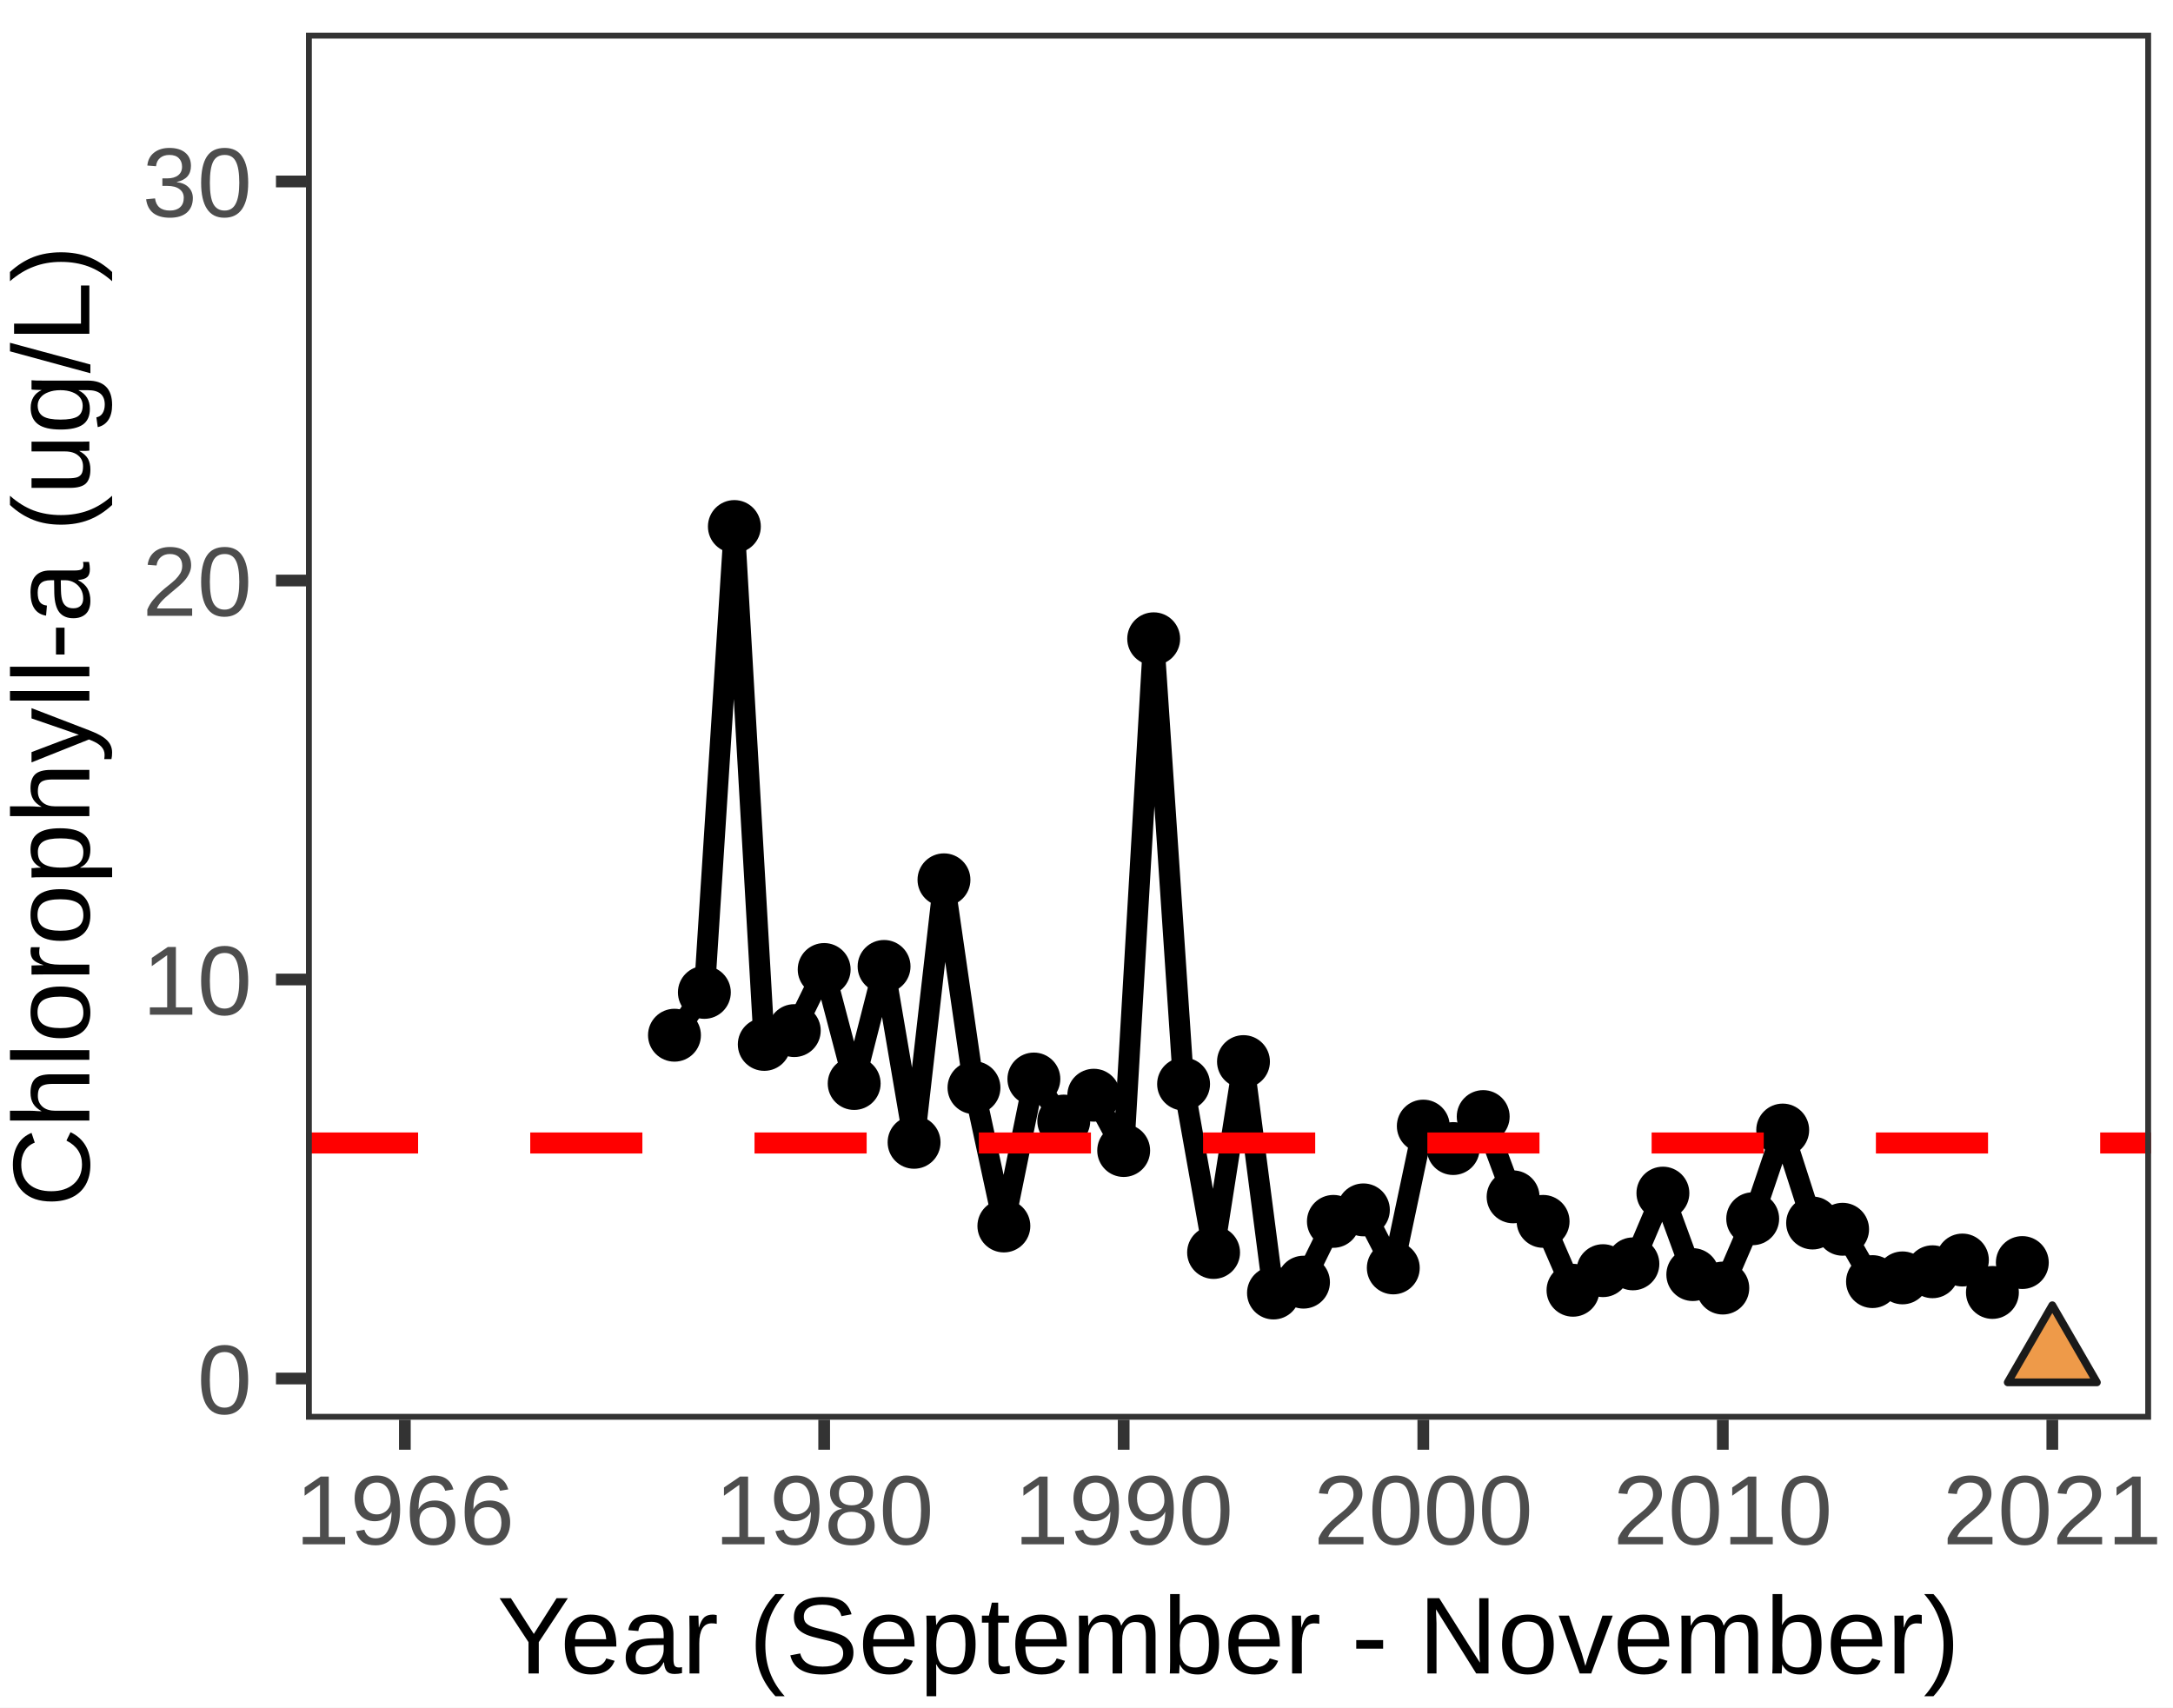
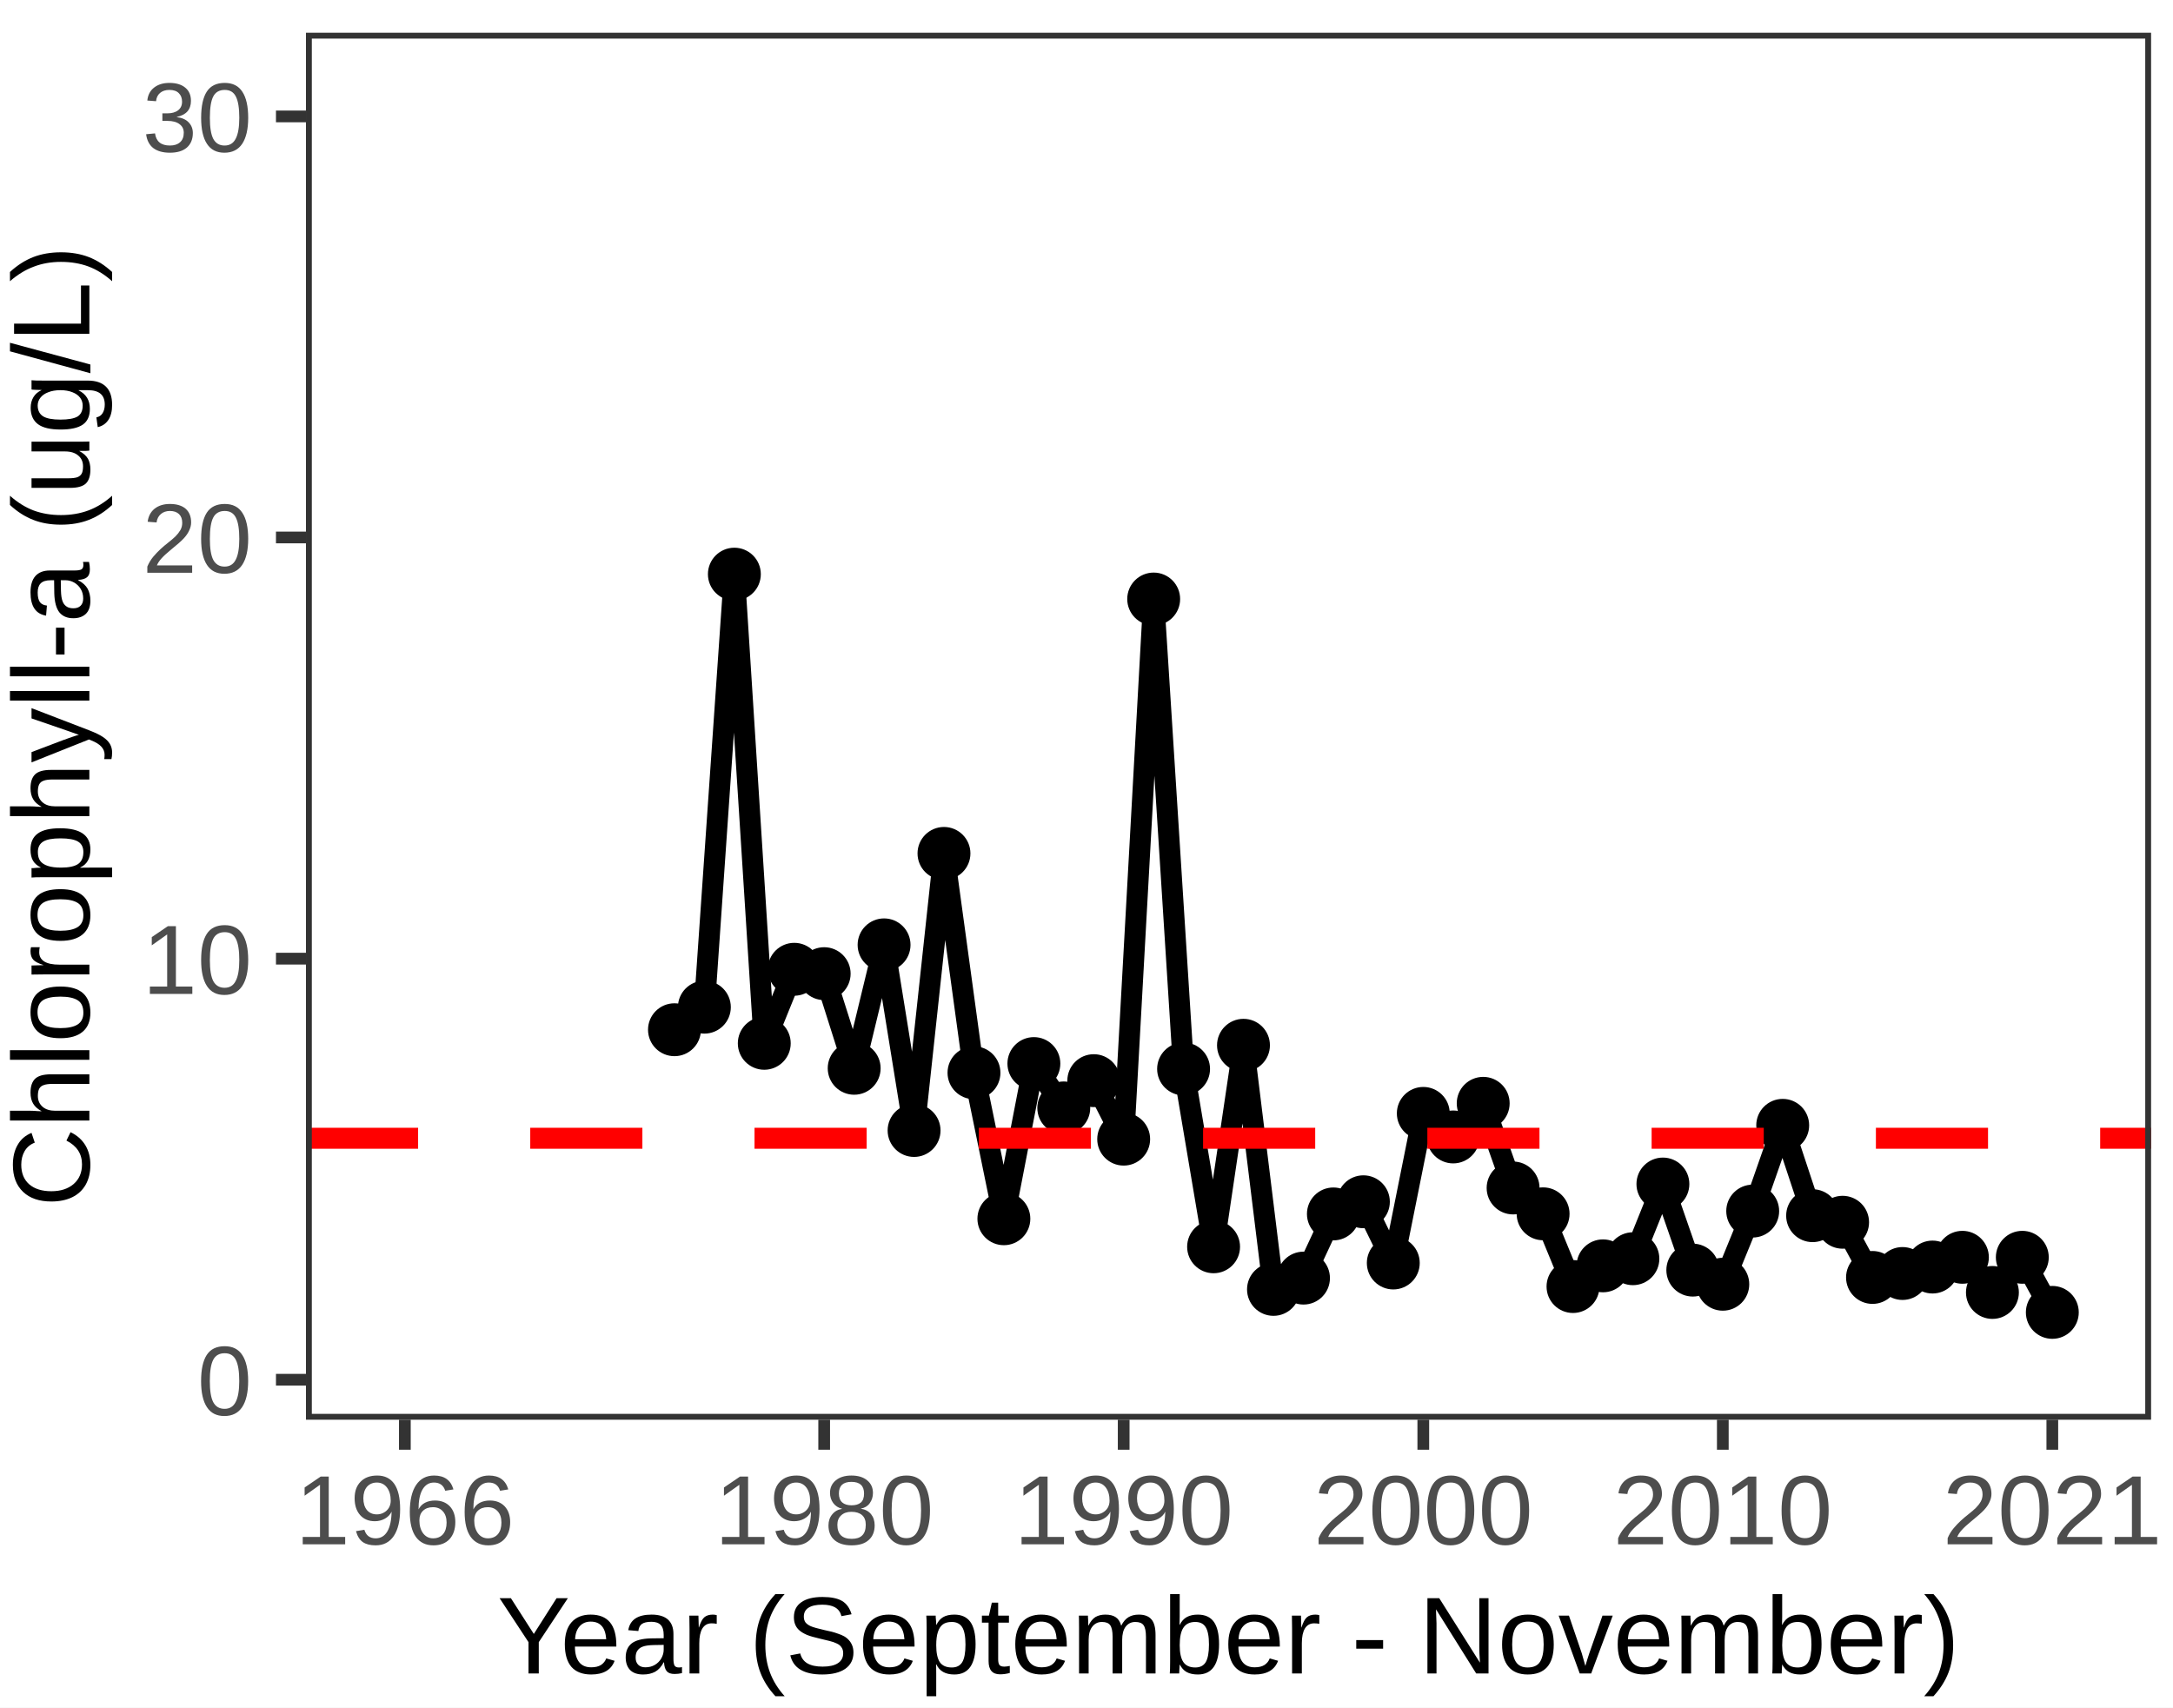
<svg xmlns="http://www.w3.org/2000/svg" class="svglite" width="198.43pt" height="155.91pt" viewBox="0 0 198.43 155.91">
  <defs>
    <style type="text/css">
    .svglite line, .svglite polyline, .svglite polygon, .svglite path, .svglite rect, .svglite circle {
      fill: none;
      stroke: #000000;
      stroke-linecap: round;
      stroke-linejoin: round;
      stroke-miterlimit: 10.00;
    }
    .svglite text {
      white-space: pre;
    }
  </style>
  </defs>
  <rect width="100%" height="100%" style="stroke: none; fill: #FFFFFF;" />
  <defs>
    <clipPath id="cpMC4wMHwxOTguNDN8MC4wMHwxNTUuOTE=">
      <rect x="0.00" y="0.00" width="198.43" height="155.91" />
    </clipPath>
  </defs>
  <g clip-path="url(#cpMC4wMHwxOTguNDN8MC4wMHwxNTUuOTE=)">
    <rect x="0.00" y="0.00" width="198.43" height="155.91" style="stroke-width: 1.07; stroke: #FFFFFF; fill: #FFFFFF;" />
  </g>
  <defs>
    <clipPath id="cpMjcuOTR8MTk2LjQzfDIuOTl8MTI5LjY0">
      <rect x="27.94" y="2.99" width="168.49" height="126.65" />
    </clipPath>
  </defs>
  <g clip-path="url(#cpMjcuOTR8MTk2LjQzfDIuOTl8MTI5LjY0)">
    <rect x="27.94" y="2.99" width="168.49" height="126.65" style="stroke-width: 1.07; stroke: none; fill: #FFFFFF;" />
-     <polyline points="61.59,94.53 64.32,90.62 67.06,48.08 69.79,95.37 72.53,94.11 75.26,88.53 78.00,98.94 80.73,88.25 83.47,104.31 86.20,80.34 88.94,99.32 91.67,111.95 94.41,98.53 97.14,102.37 99.88,100.01 102.61,105.06 105.35,58.33 108.08,98.99 110.82,114.37 113.55,96.94 116.29,118.07 119.03,117.08 121.76,111.53 124.50,110.48 127.23,115.78 129.97,102.83 132.70,104.88 135.44,101.96 138.17,109.29 140.91,111.53 143.64,117.82 146.38,116.03 149.11,115.41 151.85,108.95 154.58,116.39 157.32,117.62 160.05,111.29 162.79,103.19 165.52,111.68 168.26,112.25 170.99,117.03 173.73,116.69 176.47,116.13 179.20,115.06 181.94,118.02 184.67,115.29 " style="stroke-width: 1.92; stroke-linecap: butt;" />
-     <circle cx="61.59" cy="94.53" r="2.06" style="stroke-width: 0.71; fill: #000000;" />
-     <circle cx="64.32" cy="90.62" r="2.06" style="stroke-width: 0.71; fill: #000000;" />
-     <circle cx="67.06" cy="48.08" r="2.06" style="stroke-width: 0.71; fill: #000000;" />
-     <circle cx="69.79" cy="95.37" r="2.06" style="stroke-width: 0.71; fill: #000000;" />
-     <circle cx="72.53" cy="94.11" r="2.06" style="stroke-width: 0.71; fill: #000000;" />
-     <circle cx="75.26" cy="88.53" r="2.06" style="stroke-width: 0.71; fill: #000000;" />
-     <circle cx="78.00" cy="98.94" r="2.06" style="stroke-width: 0.71; fill: #000000;" />
-     <circle cx="80.73" cy="88.25" r="2.06" style="stroke-width: 0.71; fill: #000000;" />
-     <circle cx="83.47" cy="104.31" r="2.06" style="stroke-width: 0.71; fill: #000000;" />
-     <circle cx="86.20" cy="80.34" r="2.06" style="stroke-width: 0.71; fill: #000000;" />
-     <circle cx="88.94" cy="99.32" r="2.06" style="stroke-width: 0.71; fill: #000000;" />
-     <circle cx="91.67" cy="111.95" r="2.06" style="stroke-width: 0.71; fill: #000000;" />
-     <circle cx="94.41" cy="98.53" r="2.06" style="stroke-width: 0.71; fill: #000000;" />
-     <circle cx="97.14" cy="102.37" r="2.06" style="stroke-width: 0.71; fill: #000000;" />
-     <circle cx="99.88" cy="100.01" r="2.06" style="stroke-width: 0.71; fill: #000000;" />
-     <circle cx="102.61" cy="105.06" r="2.06" style="stroke-width: 0.71; fill: #000000;" />
-     <circle cx="105.35" cy="58.33" r="2.06" style="stroke-width: 0.71; fill: #000000;" />
-     <circle cx="108.08" cy="98.99" r="2.06" style="stroke-width: 0.71; fill: #000000;" />
-     <circle cx="110.82" cy="114.37" r="2.06" style="stroke-width: 0.71; fill: #000000;" />
-     <circle cx="113.55" cy="96.94" r="2.06" style="stroke-width: 0.71; fill: #000000;" />
-     <circle cx="116.29" cy="118.07" r="2.06" style="stroke-width: 0.71; fill: #000000;" />
-     <circle cx="119.03" cy="117.08" r="2.06" style="stroke-width: 0.71; fill: #000000;" />
-     <circle cx="121.76" cy="111.53" r="2.06" style="stroke-width: 0.71; fill: #000000;" />
-     <circle cx="124.50" cy="110.48" r="2.06" style="stroke-width: 0.71; fill: #000000;" />
-     <circle cx="127.23" cy="115.78" r="2.06" style="stroke-width: 0.71; fill: #000000;" />
-     <circle cx="129.97" cy="102.83" r="2.06" style="stroke-width: 0.71; fill: #000000;" />
-     <circle cx="132.70" cy="104.88" r="2.06" style="stroke-width: 0.71; fill: #000000;" />
-     <circle cx="135.44" cy="101.96" r="2.06" style="stroke-width: 0.71; fill: #000000;" />
-     <circle cx="138.17" cy="109.29" r="2.06" style="stroke-width: 0.71; fill: #000000;" />
-     <circle cx="140.91" cy="111.53" r="2.06" style="stroke-width: 0.71; fill: #000000;" />
-     <circle cx="143.64" cy="117.82" r="2.06" style="stroke-width: 0.71; fill: #000000;" />
-     <circle cx="146.38" cy="116.03" r="2.06" style="stroke-width: 0.71; fill: #000000;" />
-     <circle cx="149.11" cy="115.41" r="2.06" style="stroke-width: 0.71; fill: #000000;" />
-     <circle cx="151.85" cy="108.95" r="2.06" style="stroke-width: 0.71; fill: #000000;" />
-     <circle cx="154.58" cy="116.39" r="2.06" style="stroke-width: 0.71; fill: #000000;" />
-     <circle cx="157.32" cy="117.62" r="2.06" style="stroke-width: 0.71; fill: #000000;" />
-     <circle cx="160.05" cy="111.29" r="2.06" style="stroke-width: 0.71; fill: #000000;" />
-     <circle cx="162.79" cy="103.19" r="2.06" style="stroke-width: 0.71; fill: #000000;" />
-     <circle cx="165.52" cy="111.68" r="2.06" style="stroke-width: 0.71; fill: #000000;" />
-     <circle cx="168.26" cy="112.25" r="2.06" style="stroke-width: 0.71; fill: #000000;" />
-     <circle cx="170.99" cy="117.03" r="2.06" style="stroke-width: 0.71; fill: #000000;" />
-     <circle cx="173.73" cy="116.69" r="2.06" style="stroke-width: 0.71; fill: #000000;" />
-     <circle cx="176.47" cy="116.13" r="2.06" style="stroke-width: 0.71; fill: #000000;" />
-     <circle cx="179.20" cy="115.06" r="2.06" style="stroke-width: 0.71; fill: #000000;" />
+     <polyline points="61.59,94.03 64.32,91.97 67.06,52.43 69.79,95.27 72.53,88.51 75.26,88.91 78.00,97.55 80.73,86.28 83.47,103.23 86.20,77.93 88.94,97.96 91.67,111.29 94.41,97.12 97.14,101.17 99.88,98.68 102.61,104.02 105.35,54.70 108.08,97.61 110.82,113.85 113.55,95.45 116.29,117.74 119.03,116.71 121.76,110.85 124.50,109.74 127.23,115.33 129.97,101.67 132.70,103.82 135.44,100.75 138.17,108.48 140.91,110.84 143.64,117.48 146.38,115.59 149.11,114.94 151.85,108.12 154.58,115.98 157.32,117.27 160.05,110.59 162.79,102.76 165.52,111.01 168.26,111.61 170.99,116.65 173.73,116.29 176.47,115.70 179.20,114.81 181.94,118.02 184.67,114.81 187.41,119.84 " style="stroke-width: 1.92; stroke-linecap: butt;" />
+     <circle cx="61.59" cy="94.03" r="2.06" style="stroke-width: 0.71; fill: #000000;" />
+     <circle cx="64.32" cy="91.97" r="2.06" style="stroke-width: 0.71; fill: #000000;" />
+     <circle cx="67.06" cy="52.43" r="2.06" style="stroke-width: 0.71; fill: #000000;" />
+     <circle cx="69.79" cy="95.27" r="2.06" style="stroke-width: 0.71; fill: #000000;" />
+     <circle cx="72.53" cy="88.51" r="2.06" style="stroke-width: 0.71; fill: #000000;" />
+     <circle cx="75.26" cy="88.91" r="2.06" style="stroke-width: 0.71; fill: #000000;" />
+     <circle cx="78.00" cy="97.55" r="2.06" style="stroke-width: 0.71; fill: #000000;" />
+     <circle cx="80.73" cy="86.28" r="2.06" style="stroke-width: 0.71; fill: #000000;" />
+     <circle cx="83.47" cy="103.23" r="2.06" style="stroke-width: 0.71; fill: #000000;" />
+     <circle cx="86.20" cy="77.93" r="2.06" style="stroke-width: 0.71; fill: #000000;" />
+     <circle cx="88.94" cy="97.96" r="2.06" style="stroke-width: 0.71; fill: #000000;" />
+     <circle cx="91.67" cy="111.29" r="2.06" style="stroke-width: 0.71; fill: #000000;" />
+     <circle cx="94.41" cy="97.12" r="2.06" style="stroke-width: 0.71; fill: #000000;" />
+     <circle cx="97.14" cy="101.17" r="2.06" style="stroke-width: 0.71; fill: #000000;" />
+     <circle cx="99.88" cy="98.68" r="2.06" style="stroke-width: 0.71; fill: #000000;" />
+     <circle cx="102.61" cy="104.02" r="2.06" style="stroke-width: 0.71; fill: #000000;" />
+     <circle cx="105.35" cy="54.70" r="2.06" style="stroke-width: 0.71; fill: #000000;" />
+     <circle cx="108.08" cy="97.61" r="2.06" style="stroke-width: 0.71; fill: #000000;" />
+     <circle cx="110.82" cy="113.85" r="2.06" style="stroke-width: 0.71; fill: #000000;" />
+     <circle cx="113.55" cy="95.45" r="2.06" style="stroke-width: 0.71; fill: #000000;" />
+     <circle cx="116.29" cy="117.74" r="2.06" style="stroke-width: 0.71; fill: #000000;" />
+     <circle cx="119.03" cy="116.71" r="2.06" style="stroke-width: 0.71; fill: #000000;" />
+     <circle cx="121.76" cy="110.85" r="2.06" style="stroke-width: 0.71; fill: #000000;" />
+     <circle cx="124.50" cy="109.74" r="2.06" style="stroke-width: 0.71; fill: #000000;" />
+     <circle cx="127.23" cy="115.33" r="2.06" style="stroke-width: 0.71; fill: #000000;" />
+     <circle cx="129.97" cy="101.67" r="2.06" style="stroke-width: 0.71; fill: #000000;" />
+     <circle cx="132.70" cy="103.82" r="2.06" style="stroke-width: 0.71; fill: #000000;" />
+     <circle cx="135.44" cy="100.75" r="2.06" style="stroke-width: 0.71; fill: #000000;" />
+     <circle cx="138.17" cy="108.48" r="2.06" style="stroke-width: 0.71; fill: #000000;" />
+     <circle cx="140.91" cy="110.84" r="2.06" style="stroke-width: 0.71; fill: #000000;" />
+     <circle cx="143.64" cy="117.48" r="2.06" style="stroke-width: 0.71; fill: #000000;" />
+     <circle cx="146.38" cy="115.59" r="2.06" style="stroke-width: 0.71; fill: #000000;" />
+     <circle cx="149.11" cy="114.94" r="2.06" style="stroke-width: 0.71; fill: #000000;" />
+     <circle cx="151.85" cy="108.12" r="2.06" style="stroke-width: 0.71; fill: #000000;" />
+     <circle cx="154.58" cy="115.98" r="2.06" style="stroke-width: 0.71; fill: #000000;" />
+     <circle cx="157.32" cy="117.27" r="2.06" style="stroke-width: 0.71; fill: #000000;" />
+     <circle cx="160.05" cy="110.59" r="2.06" style="stroke-width: 0.71; fill: #000000;" />
+     <circle cx="162.79" cy="102.76" r="2.06" style="stroke-width: 0.71; fill: #000000;" />
+     <circle cx="165.52" cy="111.01" r="2.06" style="stroke-width: 0.71; fill: #000000;" />
+     <circle cx="168.26" cy="111.61" r="2.06" style="stroke-width: 0.71; fill: #000000;" />
+     <circle cx="170.99" cy="116.65" r="2.06" style="stroke-width: 0.71; fill: #000000;" />
+     <circle cx="173.73" cy="116.29" r="2.06" style="stroke-width: 0.71; fill: #000000;" />
+     <circle cx="176.47" cy="115.70" r="2.06" style="stroke-width: 0.71; fill: #000000;" />
+     <circle cx="179.20" cy="114.81" r="2.06" style="stroke-width: 0.71; fill: #000000;" />
    <circle cx="181.94" cy="118.02" r="2.06" style="stroke-width: 0.71; fill: #000000;" />
-     <circle cx="184.67" cy="115.29" r="2.06" style="stroke-width: 0.71; fill: #000000;" />
-     <polygon points="187.41,119.19 191.48,126.23 183.34,126.23 " style="stroke-width: 0.71; stroke: #1A1A1A; fill: #EE9A49;" />
-     <line x1="27.94" y1="104.37" x2="196.43" y2="104.37" style="stroke-width: 1.92; stroke: #FF0000; stroke-dasharray: 10.24,10.24; stroke-linecap: butt;" />
+     <circle cx="184.67" cy="114.81" r="2.06" style="stroke-width: 0.71; fill: #000000;" />
+     <circle cx="187.41" cy="119.84" r="2.06" style="stroke-width: 0.71; fill: #000000;" />
+     <line x1="27.94" y1="103.94" x2="196.43" y2="103.94" style="stroke-width: 1.92; stroke: #FF0000; stroke-dasharray: 10.24,10.24; stroke-linecap: butt;" />
    <rect x="27.94" y="2.99" width="168.49" height="126.65" style="stroke-width: 1.07; stroke: #333333;" />
  </g>
  <g clip-path="url(#cpMC4wMHwxOTguNDN8MC4wMHwxNTUuOTE=)">
-     <text x="23.01" y="129.10" text-anchor="end" style="font-size: 9.00px;fill: #4D4D4D; font-family: &quot;Arial&quot;;" textLength="5.00px" lengthAdjust="spacingAndGlyphs">0</text>
-     <text x="23.01" y="92.66" text-anchor="end" style="font-size: 9.00px;fill: #4D4D4D; font-family: &quot;Arial&quot;;" textLength="10.01px" lengthAdjust="spacingAndGlyphs">10</text>
-     <text x="23.01" y="56.23" text-anchor="end" style="font-size: 9.00px;fill: #4D4D4D; font-family: &quot;Arial&quot;;" textLength="10.01px" lengthAdjust="spacingAndGlyphs">20</text>
-     <text x="23.01" y="19.79" text-anchor="end" style="font-size: 9.00px;fill: #4D4D4D; font-family: &quot;Arial&quot;;" textLength="10.01px" lengthAdjust="spacingAndGlyphs">30</text>
-     <polyline points="25.20,125.88 27.94,125.88 " style="stroke-width: 1.07; stroke: #333333; stroke-linecap: butt;" />
-     <polyline points="25.20,89.44 27.94,89.44 " style="stroke-width: 1.07; stroke: #333333; stroke-linecap: butt;" />
-     <polyline points="25.20,53.01 27.94,53.01 " style="stroke-width: 1.07; stroke: #333333; stroke-linecap: butt;" />
-     <polyline points="25.20,16.57 27.94,16.57 " style="stroke-width: 1.07; stroke: #333333; stroke-linecap: butt;" />
+     <text x="23.01" y="129.21" text-anchor="end" style="font-size: 9.00px;fill: #4D4D4D; font-family: &quot;Arial&quot;;" textLength="5.00px" lengthAdjust="spacingAndGlyphs">0</text>
+     <text x="23.01" y="90.76" text-anchor="end" style="font-size: 9.00px;fill: #4D4D4D; font-family: &quot;Arial&quot;;" textLength="10.01px" lengthAdjust="spacingAndGlyphs">10</text>
+     <text x="23.01" y="52.30" text-anchor="end" style="font-size: 9.00px;fill: #4D4D4D; font-family: &quot;Arial&quot;;" textLength="10.01px" lengthAdjust="spacingAndGlyphs">20</text>
+     <text x="23.01" y="13.85" text-anchor="end" style="font-size: 9.00px;fill: #4D4D4D; font-family: &quot;Arial&quot;;" textLength="10.01px" lengthAdjust="spacingAndGlyphs">30</text>
+     <polyline points="25.20,125.99 27.94,125.99 " style="stroke-width: 1.07; stroke: #333333; stroke-linecap: butt;" />
+     <polyline points="25.20,87.54 27.94,87.54 " style="stroke-width: 1.07; stroke: #333333; stroke-linecap: butt;" />
+     <polyline points="25.20,49.08 27.94,49.08 " style="stroke-width: 1.07; stroke: #333333; stroke-linecap: butt;" />
+     <polyline points="25.20,10.63 27.94,10.63 " style="stroke-width: 1.07; stroke: #333333; stroke-linecap: butt;" />
    <polyline points="36.97,132.38 36.97,129.64 " style="stroke-width: 1.07; stroke: #333333; stroke-linecap: butt;" />
    <polyline points="75.26,132.38 75.26,129.64 " style="stroke-width: 1.07; stroke: #333333; stroke-linecap: butt;" />
    <polyline points="102.61,132.38 102.61,129.64 " style="stroke-width: 1.07; stroke: #333333; stroke-linecap: butt;" />
    <polyline points="129.97,132.38 129.97,129.64 " style="stroke-width: 1.07; stroke: #333333; stroke-linecap: butt;" />
    <polyline points="157.32,132.38 157.32,129.64 " style="stroke-width: 1.07; stroke: #333333; stroke-linecap: butt;" />
    <polyline points="187.41,132.38 187.41,129.64 " style="stroke-width: 1.07; stroke: #333333; stroke-linecap: butt;" />
    <text x="36.97" y="141.02" text-anchor="middle" style="font-size: 9.00px;fill: #4D4D4D; font-family: &quot;Arial&quot;;" textLength="20.02px" lengthAdjust="spacingAndGlyphs">1966</text>
    <text x="75.26" y="141.02" text-anchor="middle" style="font-size: 9.00px;fill: #4D4D4D; font-family: &quot;Arial&quot;;" textLength="20.02px" lengthAdjust="spacingAndGlyphs">1980</text>
    <text x="102.61" y="141.02" text-anchor="middle" style="font-size: 9.00px;fill: #4D4D4D; font-family: &quot;Arial&quot;;" textLength="20.02px" lengthAdjust="spacingAndGlyphs">1990</text>
    <text x="129.97" y="141.02" text-anchor="middle" style="font-size: 9.00px;fill: #4D4D4D; font-family: &quot;Arial&quot;;" textLength="20.02px" lengthAdjust="spacingAndGlyphs">2000</text>
    <text x="157.32" y="141.02" text-anchor="middle" style="font-size: 9.00px;fill: #4D4D4D; font-family: &quot;Arial&quot;;" textLength="20.02px" lengthAdjust="spacingAndGlyphs">2010</text>
    <text x="187.41" y="141.02" text-anchor="middle" style="font-size: 9.00px;fill: #4D4D4D; font-family: &quot;Arial&quot;;" textLength="20.02px" lengthAdjust="spacingAndGlyphs">2021</text>
    <text x="112.19" y="152.81" text-anchor="middle" style="font-size: 10.00px; font-family: &quot;Arial&quot;;" textLength="133.65px" lengthAdjust="spacingAndGlyphs">Year (September - November)</text>
    <text transform="translate(8.16,66.32) rotate(-90)" text-anchor="middle" style="font-size: 10.00px; font-family: &quot;Arial&quot;;" textLength="87.88px" lengthAdjust="spacingAndGlyphs">Chlorophyll-a (ug/L)</text>
  </g>
</svg>
